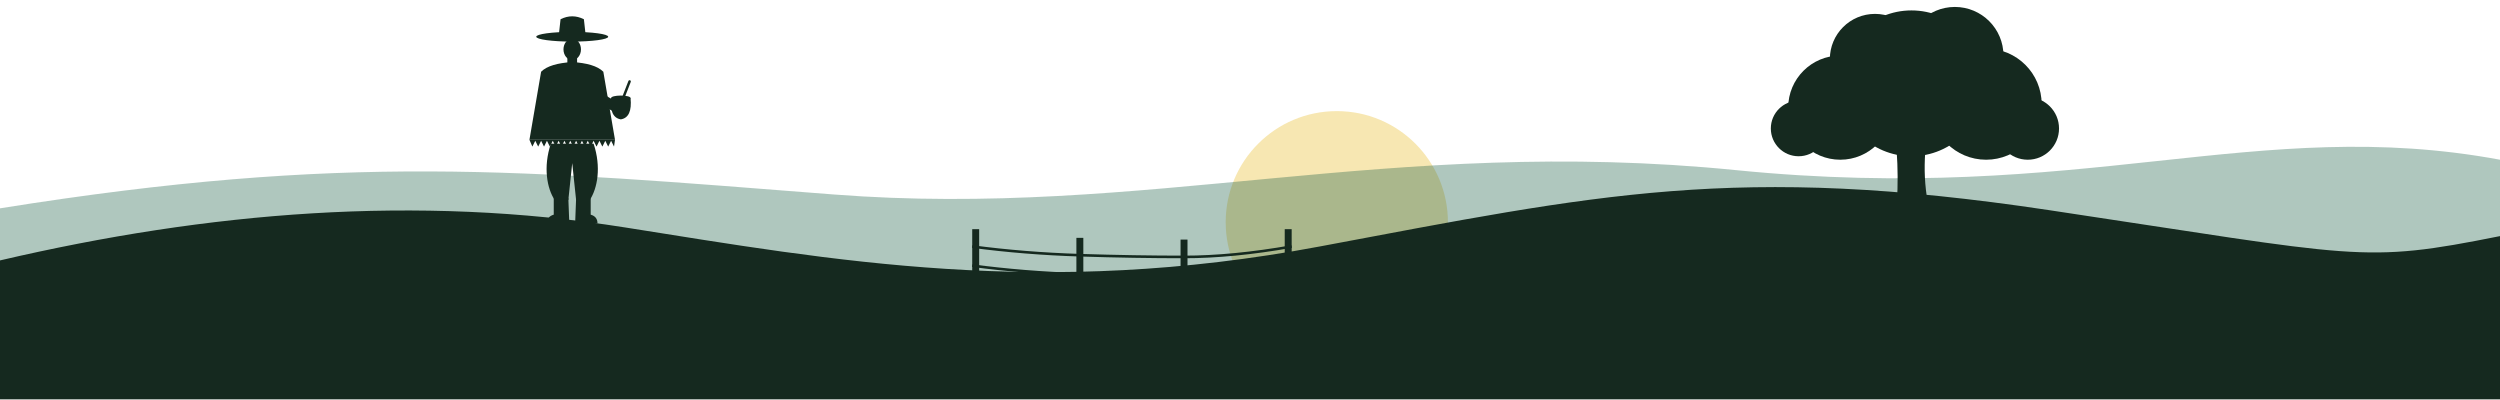
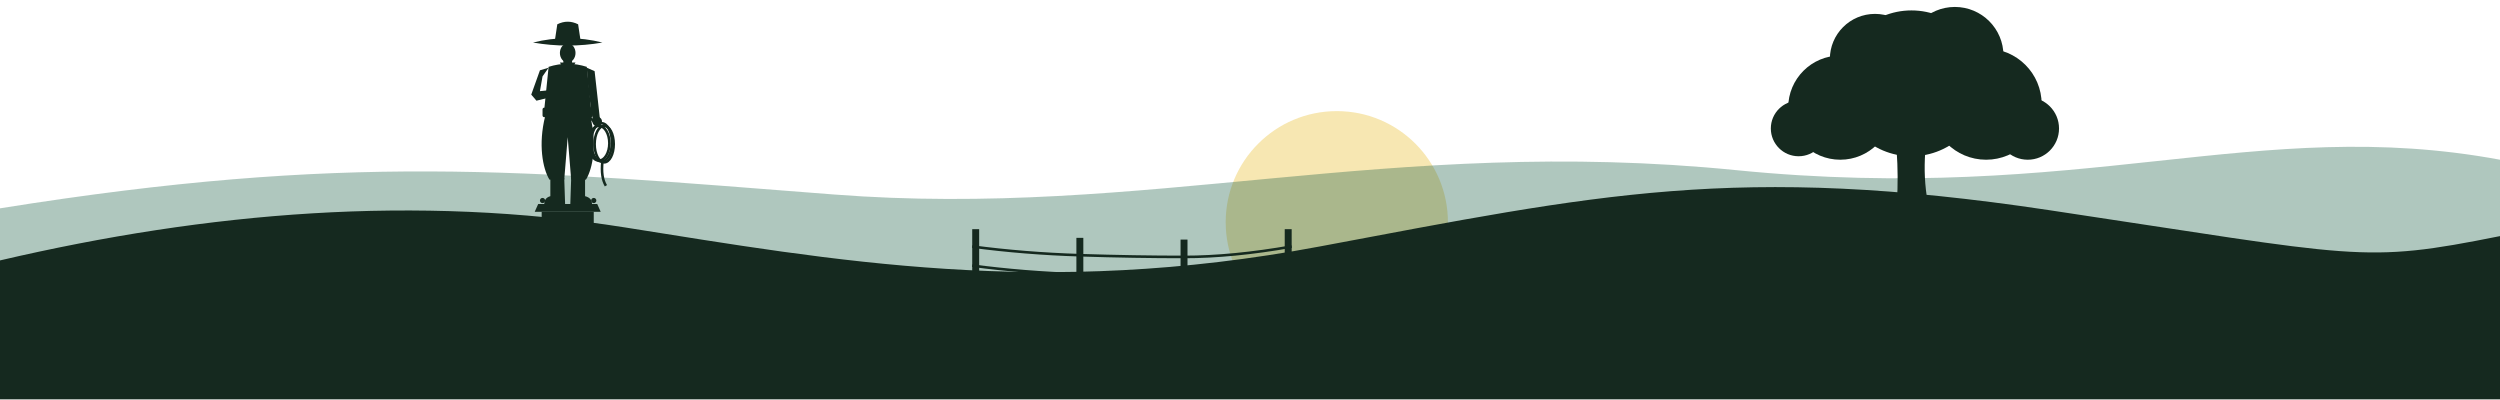
<svg xmlns="http://www.w3.org/2000/svg" viewBox="0 0 1440 230" preserveAspectRatio="xMidYMax slice">
  <circle cx="770" cy="128" r="64" fill="#e8b923" opacity="0.35" />
  <path d="M0 230 L0 120 C200 88 300 98 480 112 S800 78 1000 98 S1300 66 1440 92 L1440 230 Z" fill="#1b5e46" opacity="0.35" />
  <g fill="#15291f">
    <path d="M0 230 L0 150 C120 122 240 112 360 131 S600 172 760 142 S1000 94 1180 121 S1360 152 1440 136 L1440 230 Z" />
    <g>
      <path d="M1092 124 C1094 104 1093 84 1090 66 L1112 66 C1108 86 1107 104 1112 124 Q1124 128 1128 132 L1076 132 Q1080 127 1092 124 Z" />
      <circle cx="1101" cy="48" r="42" />
      <circle cx="1060" cy="62" r="30" />
      <circle cx="1144" cy="60" r="32" />
      <circle cx="1080" cy="34" r="26" />
      <circle cx="1126" cy="32" r="28" />
      <circle cx="1036" cy="74" r="16" />
      <circle cx="1168" cy="74" r="18" />
    </g>
    <g>
      <rect x="560" y="132" width="4" height="34" />
      <rect x="620" y="137" width="4" height="34" />
      <rect x="680" y="138" width="4" height="34" />
      <rect x="740" y="132" width="4" height="34" />
    </g>
    <path d="M560 142 Q590 146 622 147 T682 148 T744 142" stroke="#15291f" stroke-width="1.5" fill="none" />
    <path d="M560 153 Q590 157 622 158 T682 159 T744 153" stroke="#15291f" stroke-width="1.5" fill="none" />
-     <g transform="translate(296 1) scale(0.56)">
-       <ellipse cx="60" cy="36" rx="37" ry="5" />
-       <path d="M46 36 L48 18 Q60 12 72 18 L74 36 Z" />
-       <ellipse cx="60" cy="49" rx="9" ry="11" />
-       <rect x="55" y="57" width="10" height="9" />
-       <path d="M60 62 C45 63 34 66 28 72 L16 142 L104 142 L92 72 C86 66 75 63 60 62 Z" />
-       <path d="M16 142 L19 149 L22 143 L25 149 L28 143 L31 149 L34 143 L37 149 L40 143 L43 149 L46 143 L49 149 L52 143 L55 149 L58 143 L61 149 L64 143 L67 149 L70 143 L73 149 L76 143 L79 149 L82 143 L85 149 L88 143 L91 149 L94 143 L97 149 L100 143 L103 149 L104 142 Z" />
-       <path d="M38 146 C30 170 34 192 42 204 L56 204 L60 166 L64 204 L78 204 C86 192 90 170 82 146 Z" />
-       <path d="M41 202 L56 202 L57 228 L34 228 Q34 221 41 219 Z" />
-       <path d="M64 202 L79 202 L79 219 Q86 221 86 228 L63 228 Z" />
-       <path d="M90 94 L104 102 L101 112 L88 106 Z" />
-       <path d="M100 99 Q98 119 110 121 Q122 119 120 99 Z" />
-       <ellipse cx="110" cy="99" rx="10" ry="2.5" />
-       <path d="M112 100 L119 82" stroke="#15291f" stroke-width="2.6" stroke-linecap="round" fill="none" />
+     <g transform="translate(297 4) scale(0.5)">
+       <path d="M20 41 Q60 31 100 41 Q60 48 20 41 Z" />
+       <path d="M45 40 L48 20 Q60 14 72 20 L75 40 Z" />
+       <ellipse cx="60" cy="53" rx="9" ry="11" />
+       <rect x="55" y="61" width="10" height="7" />
+       <path d="M51 64 L69 64 L60 80 Z" />
+       <path d="M58 74 L54 90 L58 89 L60 78 Z" />
+       <path d="M62 74 L66 90 L62 89 L60 78 Z" />
+       <path d="M38 69 Q60 62 82 69 L87 118 L33 118 Z" />
+       <path d="M38 70 L28 73 L18 101 L24 108 L48 102 L47 95 L28 97 L31 80 Z" />
+       <circle cx="49" cy="98" r="5" />
+       <path d="M82 70 L91 74 L97 128 L89 130 L84 98 Z" />
+       <circle cx="94" cy="132" r="5.5" />
+       <rect x="31" y="116" width="58" height="11" rx="2" />
+       <path d="M34 126 C26 158 31 186 39 199 L56 199 L60 150 L64 199 L81 199 C89 186 94 158 86 126 Z" />
+       <path d="M40 197 L56 197 L57 227 L33 227 Q33 220 40 218 Z" />
+       <path d="M64 197 L80 197 L80 218 Q88 220 88 227 L63 227 Z" />
+       <circle cx="31" cy="223" r="3" />
+       <circle cx="90" cy="223" r="3" />
+       <g fill="none" stroke="#15291f" stroke-width="3">
+         <path d="M50 100 Q72 112 92 134" />
+         <ellipse cx="99" cy="156" rx="12" ry="22" />
+         <ellipse cx="102" cy="158" rx="11" ry="21" />
+         <ellipse cx="96" cy="157" rx="12" ry="20" />
+         <path d="M100 178 Q98 196 104 206" />
+       </g>
+       <path d="M26 227 L94 227 L98 236 L22 236 Z" />
+       <rect x="30" y="236" width="60" height="26" />
    </g>
  </g>
</svg>
